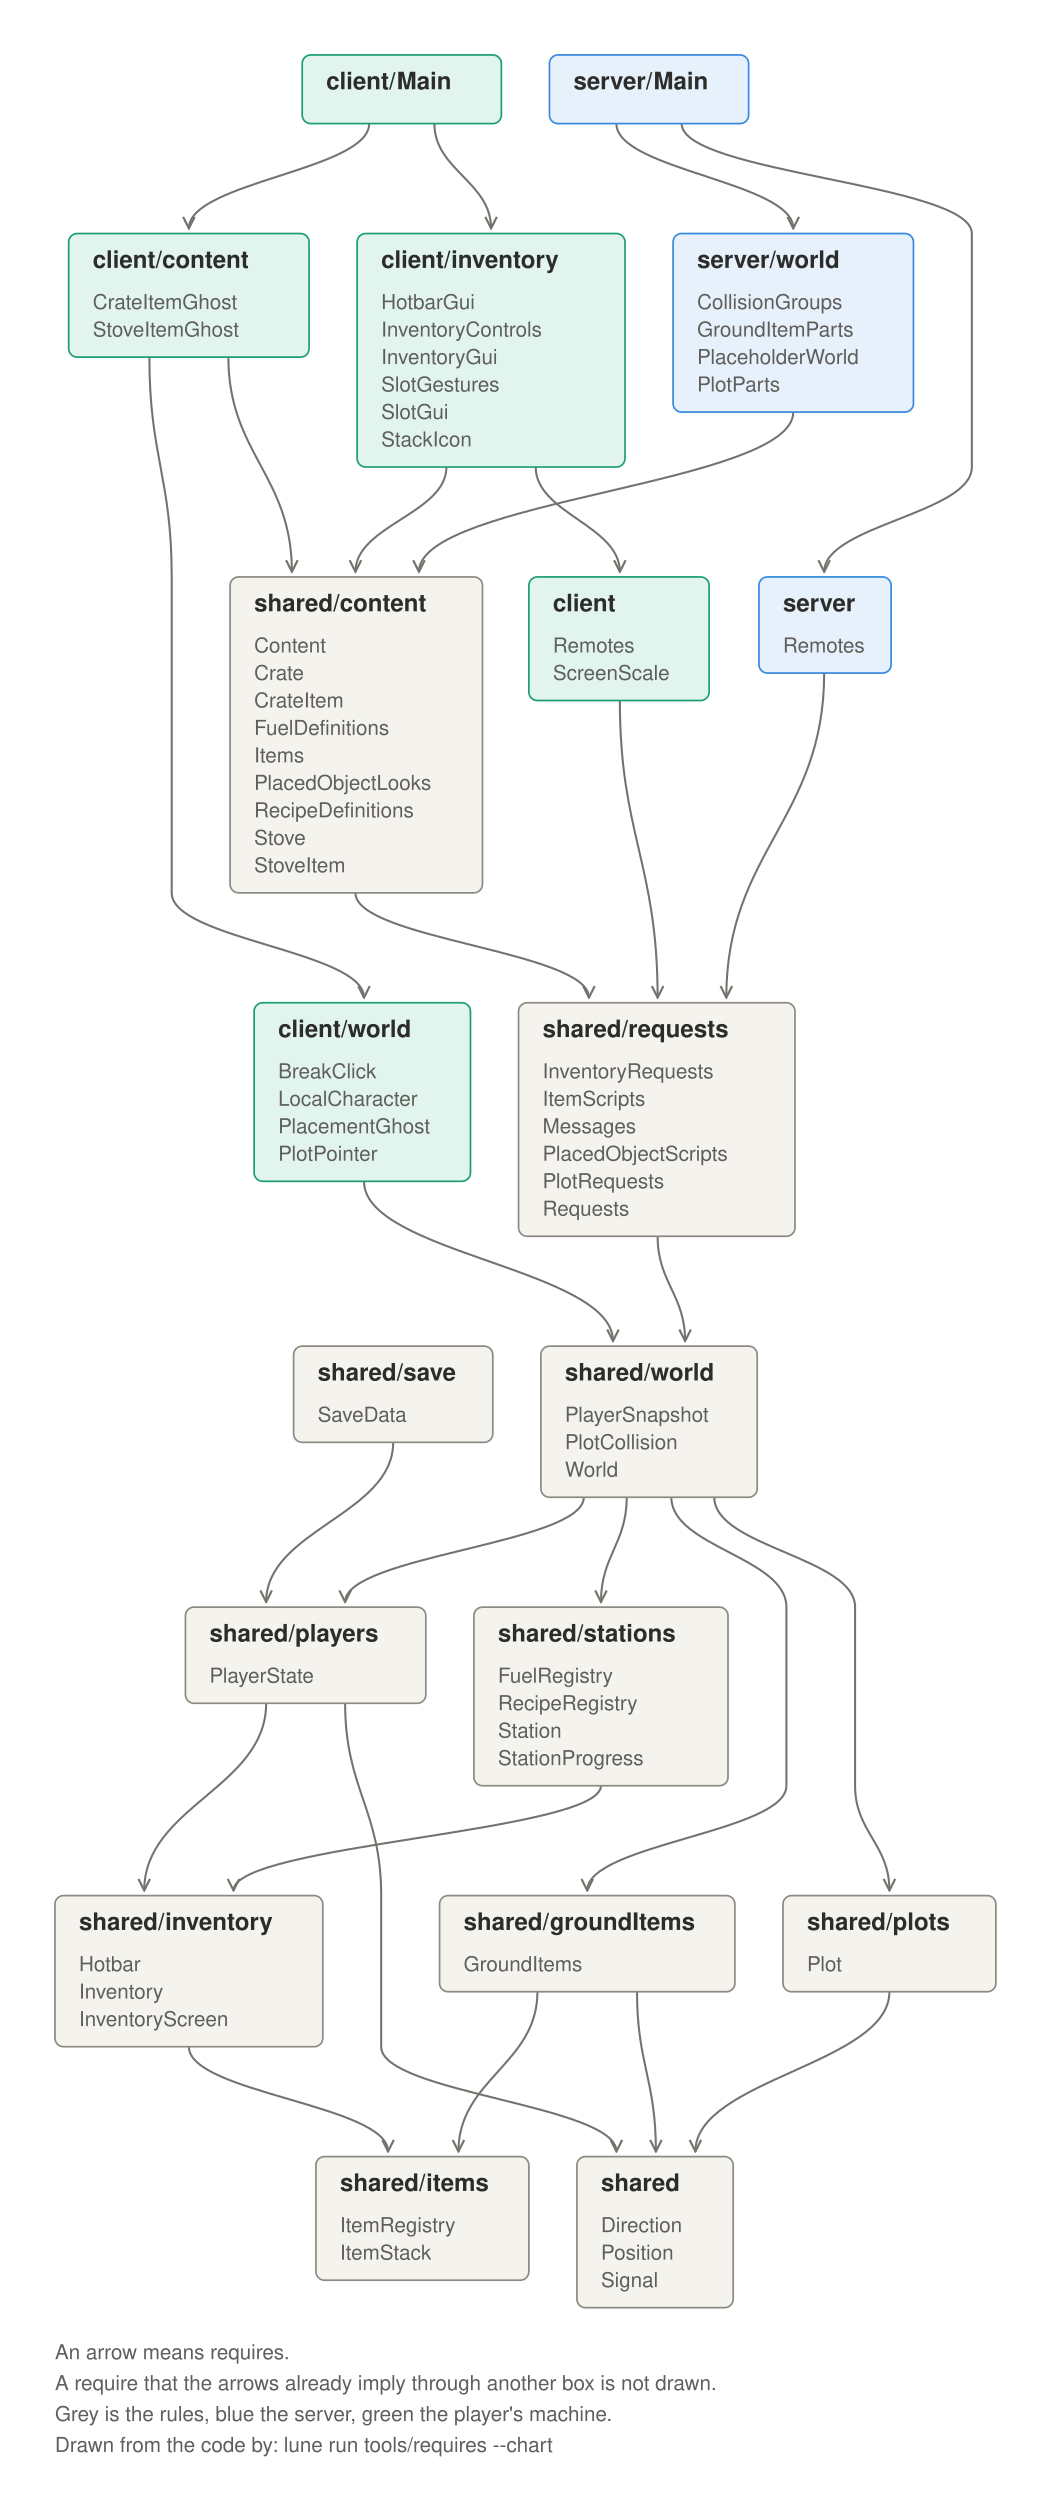
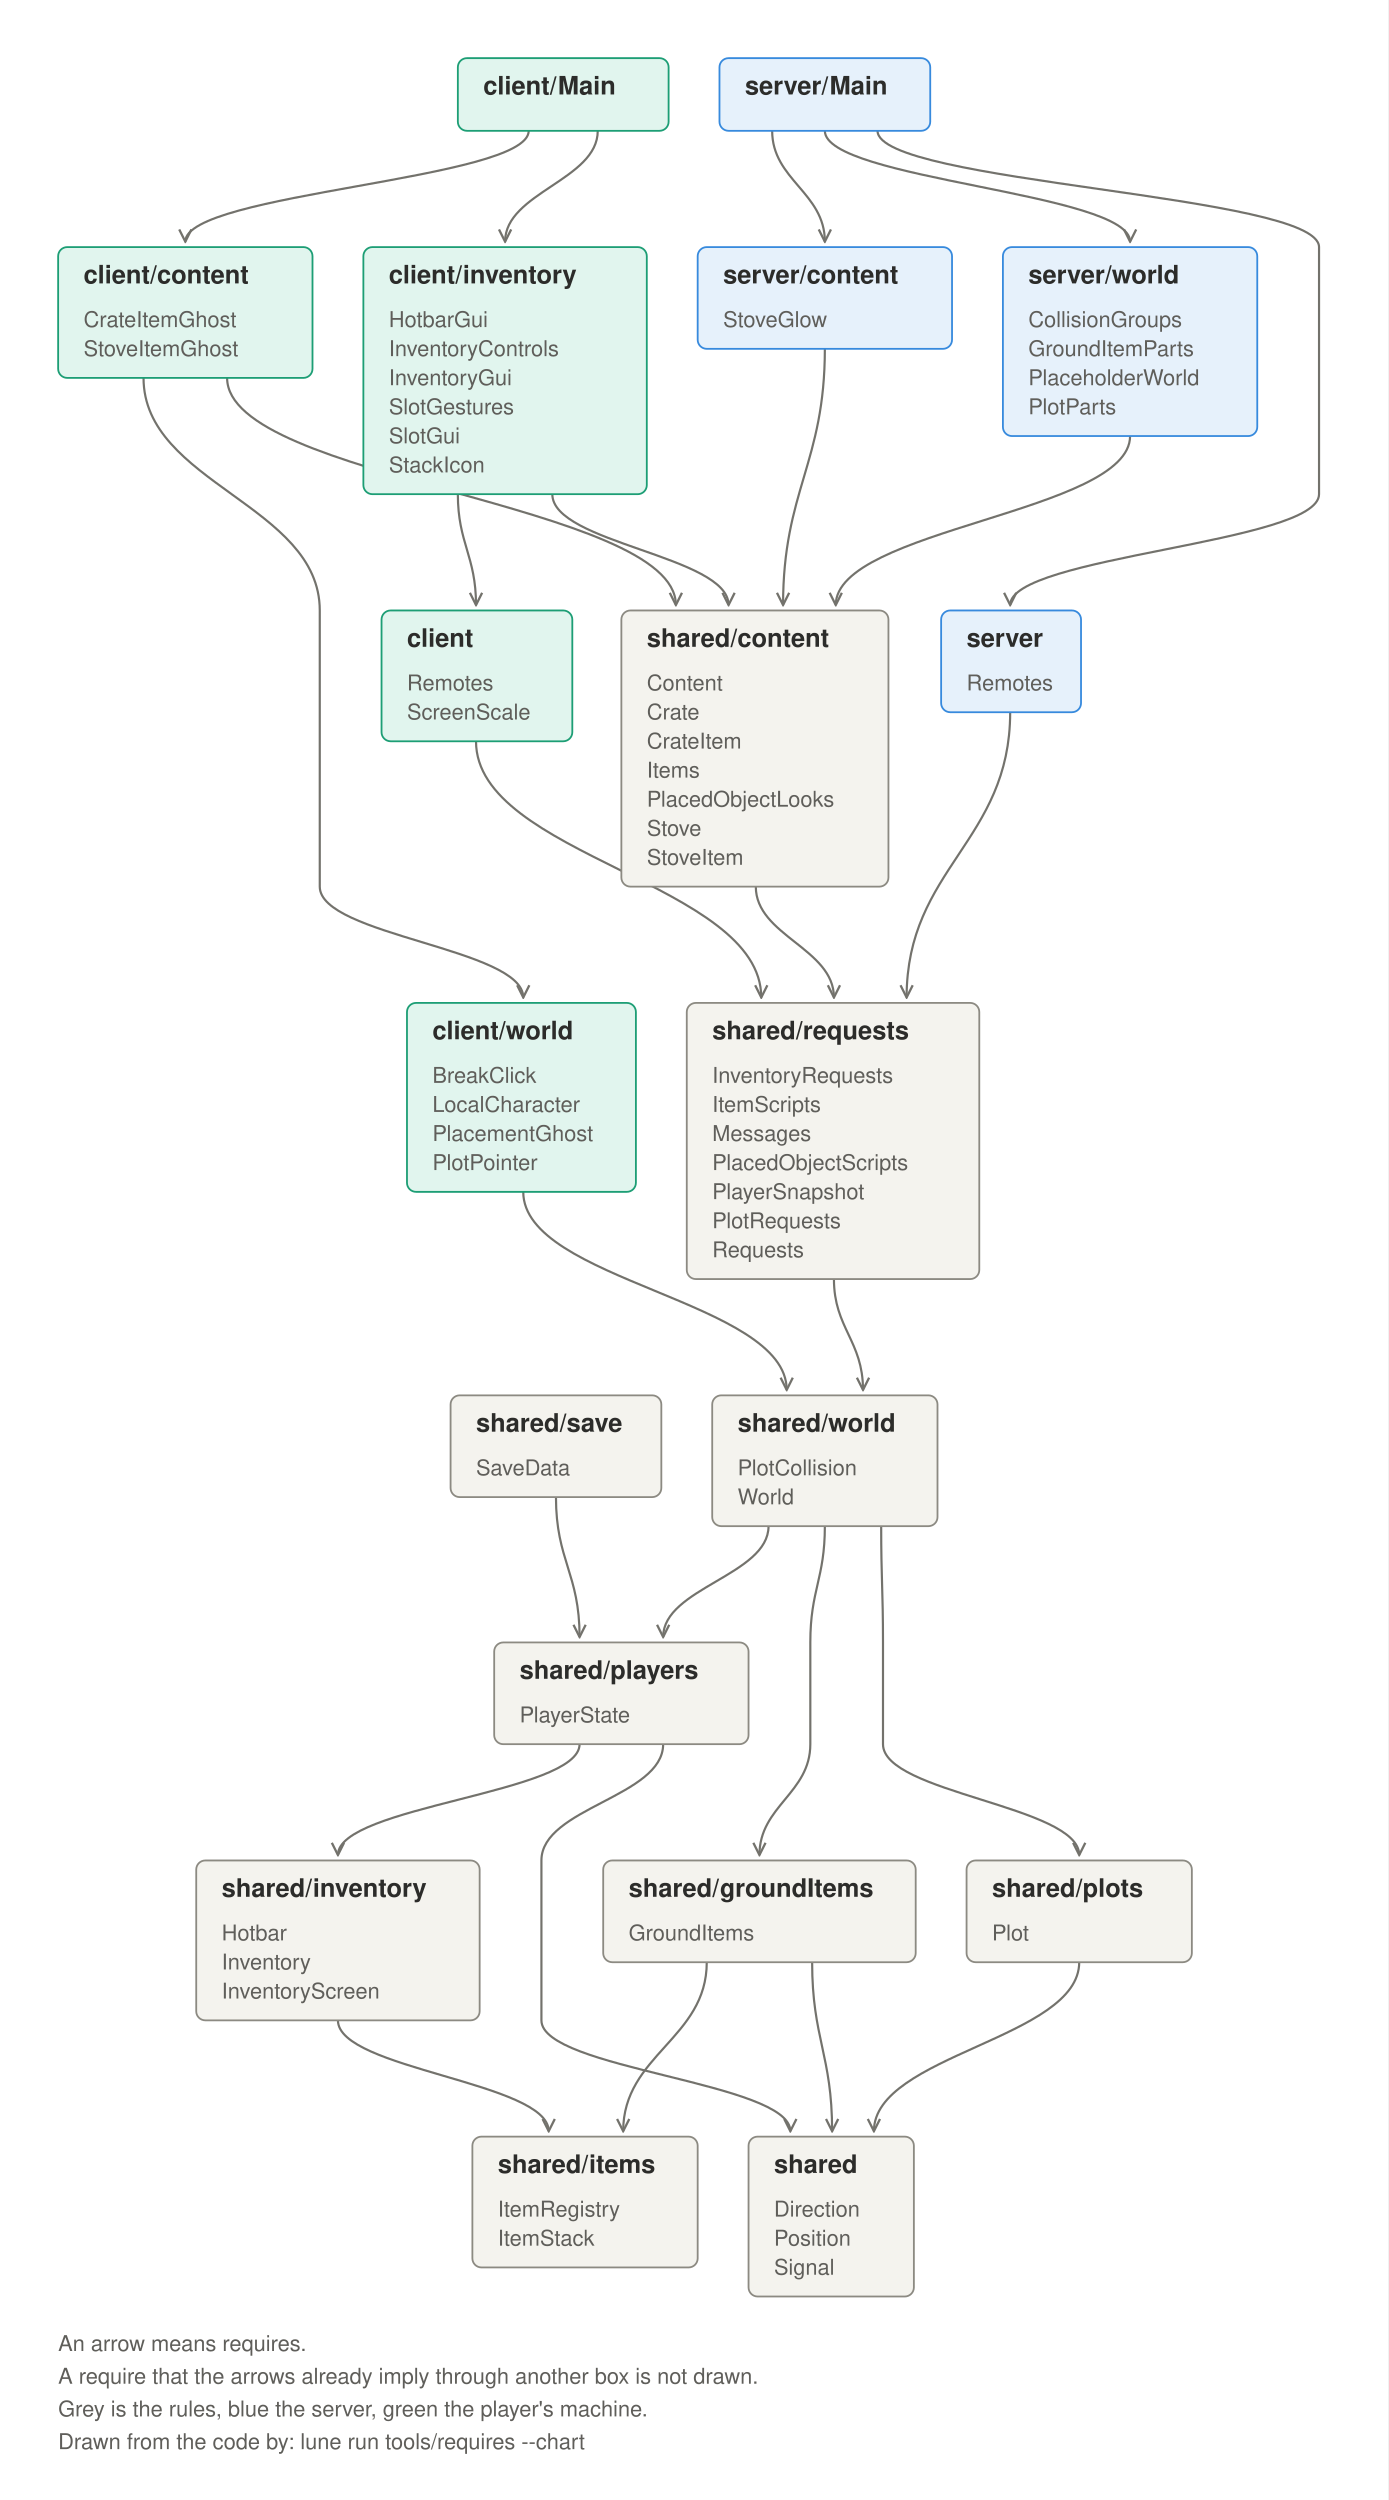
- <svg xmlns="http://www.w3.org/2000/svg" viewBox="0 0 612 1456" width="612" height="1456" font-family="Segoe UI, Helvetica, Arial, sans-serif">
+ <svg xmlns="http://www.w3.org/2000/svg" viewBox="0 0 764 1376" width="764" height="1376" font-family="Segoe UI, Helvetica, Arial, sans-serif">
  <defs>
    <marker id="arrow" viewBox="0 0 10 10" refX="9" refY="5" markerWidth="7" markerHeight="7" orient="auto">
      <path d="M1 1L9 5L1 9" fill="none" stroke="#73726c" stroke-width="1.5" />
    </marker>
  </defs>
-   <rect width="612" height="1456" fill="#ffffff" />
-   <path d="M361 408 C361 486 383 503 383 581" fill="none" stroke="#73726c" stroke-width="1.2" marker-end="url(#arrow)" />
-   <path d="M215 72 C215 99 110 106 110 133" fill="none" stroke="#73726c" stroke-width="1.2" marker-end="url(#arrow)" />
-   <path d="M253 72 C253 99 286 106 286 133" fill="none" stroke="#73726c" stroke-width="1.2" marker-end="url(#arrow)" />
-   <path d="M87 208 C87 266 100 278 100 336 L100 520 C100 547 212 554 212 581" fill="none" stroke="#73726c" stroke-width="1.2" marker-end="url(#arrow)" />
-   <path d="M133 208 C133 264 170 277 170 333" fill="none" stroke="#73726c" stroke-width="1.2" marker-end="url(#arrow)" />
-   <path d="M312 272 C312 299 361 306 361 333" fill="none" stroke="#73726c" stroke-width="1.2" marker-end="url(#arrow)" />
-   <path d="M260 272 C260 299 207 306 207 333" fill="none" stroke="#73726c" stroke-width="1.2" marker-end="url(#arrow)" />
-   <path d="M212 688 C212 730 357 739 357 781" fill="none" stroke="#73726c" stroke-width="1.2" marker-end="url(#arrow)" />
-   <path d="M480 392 C480 477 423 496 423 581" fill="none" stroke="#73726c" stroke-width="1.2" marker-end="url(#arrow)" />
-   <path d="M397 72 C397 101 566 107 566 136 L566 272 C566 299 480 306 480 333" fill="none" stroke="#73726c" stroke-width="1.2" marker-end="url(#arrow)" />
-   <path d="M359 72 C359 99 462 106 462 133" fill="none" stroke="#73726c" stroke-width="1.2" marker-end="url(#arrow)" />
-   <path d="M462 240 C462 282 244 291 244 333" fill="none" stroke="#73726c" stroke-width="1.2" marker-end="url(#arrow)" />
-   <path d="M207 520 C207 547 343 554 343 581" fill="none" stroke="#73726c" stroke-width="1.2" marker-end="url(#arrow)" />
-   <path d="M371 1160 C371 1202 382 1211 382 1253" fill="none" stroke="#73726c" stroke-width="1.2" marker-end="url(#arrow)" />
-   <path d="M313 1160 C313 1202 267 1211 267 1253" fill="none" stroke="#73726c" stroke-width="1.2" marker-end="url(#arrow)" />
-   <path d="M110 1192 C110 1219 226 1226 226 1253" fill="none" stroke="#73726c" stroke-width="1.2" marker-end="url(#arrow)" />
-   <path d="M201 992 C201 1042 222 1054 222 1104 L222 1192 C222 1219 359 1226 359 1253" fill="none" stroke="#73726c" stroke-width="1.2" marker-end="url(#arrow)" />
-   <path d="M155 992 C155 1041 84 1052 84 1101" fill="none" stroke="#73726c" stroke-width="1.2" marker-end="url(#arrow)" />
-   <path d="M518 1160 C518 1202 405 1211 405 1253" fill="none" stroke="#73726c" stroke-width="1.2" marker-end="url(#arrow)" />
-   <path d="M383 720 C383 747 399 754 399 781" fill="none" stroke="#73726c" stroke-width="1.2" marker-end="url(#arrow)" />
-   <path d="M229 840 C229 882 155 891 155 933" fill="none" stroke="#73726c" stroke-width="1.2" marker-end="url(#arrow)" />
-   <path d="M350 1040 C350 1067 136 1074 136 1101" fill="none" stroke="#73726c" stroke-width="1.2" marker-end="url(#arrow)" />
-   <path d="M391 872 C391 901 458 907 458 936 L458 1040 C458 1067 342 1074 342 1101" fill="none" stroke="#73726c" stroke-width="1.2" marker-end="url(#arrow)" />
-   <path d="M340 872 C340 899 201 906 201 933" fill="none" stroke="#73726c" stroke-width="1.2" marker-end="url(#arrow)" />
-   <path d="M416 872 C416 901 498 907 498 936 L498 1040 C498 1067 518 1074 518 1101" fill="none" stroke="#73726c" stroke-width="1.2" marker-end="url(#arrow)" />
-   <path d="M365 872 C365 899 350 906 350 933" fill="none" stroke="#73726c" stroke-width="1.2" marker-end="url(#arrow)" />
-   <rect x="308" y="336" width="105" height="72" rx="5" fill="#e1f5ee" stroke="#1d9e75" />
-   <text x="322" y="356" font-size="14" font-weight="600" fill="#2c2c2a">client</text>
-   <text x="322" y="380" font-size="12" fill="#5f5e5a">Remotes</text>
-   <text x="322" y="396" font-size="12" fill="#5f5e5a">ScreenScale</text>
-   <rect x="176" y="32" width="116" height="40" rx="5" fill="#e1f5ee" stroke="#1d9e75" />
-   <text x="190" y="52" font-size="14" font-weight="600" fill="#2c2c2a">client/Main</text>
-   <rect x="40" y="136" width="140" height="72" rx="5" fill="#e1f5ee" stroke="#1d9e75" />
-   <text x="54" y="156" font-size="14" font-weight="600" fill="#2c2c2a">client/content</text>
-   <text x="54" y="180" font-size="12" fill="#5f5e5a">CrateItemGhost</text>
-   <text x="54" y="196" font-size="12" fill="#5f5e5a">StoveItemGhost</text>
-   <rect x="208" y="136" width="156" height="136" rx="5" fill="#e1f5ee" stroke="#1d9e75" />
-   <text x="222" y="156" font-size="14" font-weight="600" fill="#2c2c2a">client/inventory</text>
-   <text x="222" y="180" font-size="12" fill="#5f5e5a">HotbarGui</text>
-   <text x="222" y="196" font-size="12" fill="#5f5e5a">InventoryControls</text>
-   <text x="222" y="212" font-size="12" fill="#5f5e5a">InventoryGui</text>
-   <text x="222" y="228" font-size="12" fill="#5f5e5a">SlotGestures</text>
-   <text x="222" y="244" font-size="12" fill="#5f5e5a">SlotGui</text>
-   <text x="222" y="260" font-size="12" fill="#5f5e5a">StackIcon</text>
-   <rect x="148" y="584" width="126" height="104" rx="5" fill="#e1f5ee" stroke="#1d9e75" />
-   <text x="162" y="604" font-size="14" font-weight="600" fill="#2c2c2a">client/world</text>
-   <text x="162" y="628" font-size="12" fill="#5f5e5a">BreakClick</text>
-   <text x="162" y="644" font-size="12" fill="#5f5e5a">LocalCharacter</text>
-   <text x="162" y="660" font-size="12" fill="#5f5e5a">PlacementGhost</text>
-   <text x="162" y="676" font-size="12" fill="#5f5e5a">PlotPointer</text>
-   <rect x="442" y="336" width="77" height="56" rx="5" fill="#e6f1fb" stroke="#378add" />
-   <text x="456" y="356" font-size="14" font-weight="600" fill="#2c2c2a">server</text>
-   <text x="456" y="380" font-size="12" fill="#5f5e5a">Remotes</text>
-   <rect x="320" y="32" width="116" height="40" rx="5" fill="#e6f1fb" stroke="#378add" />
-   <text x="334" y="52" font-size="14" font-weight="600" fill="#2c2c2a">server/Main</text>
-   <rect x="392" y="136" width="140" height="104" rx="5" fill="#e6f1fb" stroke="#378add" />
-   <text x="406" y="156" font-size="14" font-weight="600" fill="#2c2c2a">server/world</text>
-   <text x="406" y="180" font-size="12" fill="#5f5e5a">CollisionGroups</text>
-   <text x="406" y="196" font-size="12" fill="#5f5e5a">GroundItemParts</text>
-   <text x="406" y="212" font-size="12" fill="#5f5e5a">PlaceholderWorld</text>
-   <text x="406" y="228" font-size="12" fill="#5f5e5a">PlotParts</text>
-   <rect x="336" y="1256" width="91" height="88" rx="5" fill="#f4f3ee" stroke="#8c8a82" />
-   <text x="350" y="1276" font-size="14" font-weight="600" fill="#2c2c2a">shared</text>
-   <text x="350" y="1300" font-size="12" fill="#5f5e5a">Direction</text>
-   <text x="350" y="1316" font-size="12" fill="#5f5e5a">Position</text>
-   <text x="350" y="1332" font-size="12" fill="#5f5e5a">Signal</text>
-   <rect x="134" y="336" width="147" height="184" rx="5" fill="#f4f3ee" stroke="#8c8a82" />
-   <text x="148" y="356" font-size="14" font-weight="600" fill="#2c2c2a">shared/content</text>
-   <text x="148" y="380" font-size="12" fill="#5f5e5a">Content</text>
-   <text x="148" y="396" font-size="12" fill="#5f5e5a">Crate</text>
-   <text x="148" y="412" font-size="12" fill="#5f5e5a">CrateItem</text>
-   <text x="148" y="428" font-size="12" fill="#5f5e5a">FuelDefinitions</text>
-   <text x="148" y="444" font-size="12" fill="#5f5e5a">Items</text>
-   <text x="148" y="460" font-size="12" fill="#5f5e5a">PlacedObjectLooks</text>
-   <text x="148" y="476" font-size="12" fill="#5f5e5a">RecipeDefinitions</text>
-   <text x="148" y="492" font-size="12" fill="#5f5e5a">Stove</text>
-   <text x="148" y="508" font-size="12" fill="#5f5e5a">StoveItem</text>
-   <rect x="256" y="1104" width="172" height="56" rx="5" fill="#f4f3ee" stroke="#8c8a82" />
-   <text x="270" y="1124" font-size="14" font-weight="600" fill="#2c2c2a">shared/groundItems</text>
-   <text x="270" y="1148" font-size="12" fill="#5f5e5a">GroundItems</text>
-   <rect x="32" y="1104" width="156" height="88" rx="5" fill="#f4f3ee" stroke="#8c8a82" />
-   <text x="46" y="1124" font-size="14" font-weight="600" fill="#2c2c2a">shared/inventory</text>
-   <text x="46" y="1148" font-size="12" fill="#5f5e5a">Hotbar</text>
-   <text x="46" y="1164" font-size="12" fill="#5f5e5a">Inventory</text>
-   <text x="46" y="1180" font-size="12" fill="#5f5e5a">InventoryScreen</text>
-   <rect x="184" y="1256" width="124" height="72" rx="5" fill="#f4f3ee" stroke="#8c8a82" />
-   <text x="198" y="1276" font-size="14" font-weight="600" fill="#2c2c2a">shared/items</text>
-   <text x="198" y="1300" font-size="12" fill="#5f5e5a">ItemRegistry</text>
-   <text x="198" y="1316" font-size="12" fill="#5f5e5a">ItemStack</text>
-   <rect x="108" y="936" width="140" height="56" rx="5" fill="#f4f3ee" stroke="#8c8a82" />
-   <text x="122" y="956" font-size="14" font-weight="600" fill="#2c2c2a">shared/players</text>
-   <text x="122" y="980" font-size="12" fill="#5f5e5a">PlayerState</text>
-   <rect x="456" y="1104" width="124" height="56" rx="5" fill="#f4f3ee" stroke="#8c8a82" />
-   <text x="470" y="1124" font-size="14" font-weight="600" fill="#2c2c2a">shared/plots</text>
-   <text x="470" y="1148" font-size="12" fill="#5f5e5a">Plot</text>
-   <rect x="302" y="584" width="161" height="136" rx="5" fill="#f4f3ee" stroke="#8c8a82" />
-   <text x="316" y="604" font-size="14" font-weight="600" fill="#2c2c2a">shared/requests</text>
-   <text x="316" y="628" font-size="12" fill="#5f5e5a">InventoryRequests</text>
-   <text x="316" y="644" font-size="12" fill="#5f5e5a">ItemScripts</text>
-   <text x="316" y="660" font-size="12" fill="#5f5e5a">Messages</text>
-   <text x="316" y="676" font-size="12" fill="#5f5e5a">PlacedObjectScripts</text>
-   <text x="316" y="692" font-size="12" fill="#5f5e5a">PlotRequests</text>
-   <text x="316" y="708" font-size="12" fill="#5f5e5a">Requests</text>
-   <rect x="171" y="784" width="116" height="56" rx="5" fill="#f4f3ee" stroke="#8c8a82" />
-   <text x="185" y="804" font-size="14" font-weight="600" fill="#2c2c2a">shared/save</text>
-   <text x="185" y="828" font-size="12" fill="#5f5e5a">SaveData</text>
-   <rect x="276" y="936" width="148" height="104" rx="5" fill="#f4f3ee" stroke="#8c8a82" />
-   <text x="290" y="956" font-size="14" font-weight="600" fill="#2c2c2a">shared/stations</text>
-   <text x="290" y="980" font-size="12" fill="#5f5e5a">FuelRegistry</text>
-   <text x="290" y="996" font-size="12" fill="#5f5e5a">RecipeRegistry</text>
-   <text x="290" y="1012" font-size="12" fill="#5f5e5a">Station</text>
-   <text x="290" y="1028" font-size="12" fill="#5f5e5a">StationProgress</text>
-   <rect x="315" y="784" width="126" height="88" rx="5" fill="#f4f3ee" stroke="#8c8a82" />
-   <text x="329" y="804" font-size="14" font-weight="600" fill="#2c2c2a">shared/world</text>
-   <text x="329" y="828" font-size="12" fill="#5f5e5a">PlayerSnapshot</text>
-   <text x="329" y="844" font-size="12" fill="#5f5e5a">PlotCollision</text>
-   <text x="329" y="860" font-size="12" fill="#5f5e5a">World</text>
-   <text x="32" y="1374" font-size="12" fill="#5f5e5a">An arrow means requires.</text>
-   <text x="32" y="1392" font-size="12" fill="#5f5e5a">A require that the arrows already imply through another box is not drawn.</text>
-   <text x="32" y="1410" font-size="12" fill="#5f5e5a">Grey is the rules, blue the server, green the player's machine.</text>
-   <text x="32" y="1428" font-size="12" fill="#5f5e5a">Drawn from the code by: lune run tools/requires --chart</text>
+   <rect width="764" height="1376" fill="#ffffff" />
+   <path d="M262 408 C262 471 419 486 419 549" fill="none" stroke="#73726c" stroke-width="1.2" marker-end="url(#arrow)" />
+   <path d="M291 72 C291 99 102 106 102 133" fill="none" stroke="#73726c" stroke-width="1.2" marker-end="url(#arrow)" />
+   <path d="M329 72 C329 99 278 106 278 133" fill="none" stroke="#73726c" stroke-width="1.2" marker-end="url(#arrow)" />
+   <path d="M79 208 C79 266 176 278 176 336 L176 488 C176 515 288 522 288 549" fill="none" stroke="#73726c" stroke-width="1.2" marker-end="url(#arrow)" />
+   <path d="M125 208 C125 264 372 277 372 333" fill="none" stroke="#73726c" stroke-width="1.2" marker-end="url(#arrow)" />
+   <path d="M252 272 C252 299 262 306 262 333" fill="none" stroke="#73726c" stroke-width="1.2" marker-end="url(#arrow)" />
+   <path d="M304 272 C304 299 401 306 401 333" fill="none" stroke="#73726c" stroke-width="1.2" marker-end="url(#arrow)" />
+   <path d="M288 656 C288 705 433 716 433 765" fill="none" stroke="#73726c" stroke-width="1.2" marker-end="url(#arrow)" />
+   <path d="M556 392 C556 463 499 478 499 549" fill="none" stroke="#73726c" stroke-width="1.2" marker-end="url(#arrow)" />
+   <path d="M483 72 C483 101 726 107 726 136 L726 272 C726 299 556 306 556 333" fill="none" stroke="#73726c" stroke-width="1.2" marker-end="url(#arrow)" />
+   <path d="M425 72 C425 99 454 106 454 133" fill="none" stroke="#73726c" stroke-width="1.2" marker-end="url(#arrow)" />
+   <path d="M454 72 C454 99 622 106 622 133" fill="none" stroke="#73726c" stroke-width="1.2" marker-end="url(#arrow)" />
+   <path d="M454 192 C454 255 431 270 431 333" fill="none" stroke="#73726c" stroke-width="1.2" marker-end="url(#arrow)" />
+   <path d="M622 240 C622 282 460 291 460 333" fill="none" stroke="#73726c" stroke-width="1.2" marker-end="url(#arrow)" />
+   <path d="M416 488 C416 515 459 522 459 549" fill="none" stroke="#73726c" stroke-width="1.2" marker-end="url(#arrow)" />
+   <path d="M447 1080 C447 1122 458 1131 458 1173" fill="none" stroke="#73726c" stroke-width="1.2" marker-end="url(#arrow)" />
+   <path d="M389 1080 C389 1122 343 1131 343 1173" fill="none" stroke="#73726c" stroke-width="1.2" marker-end="url(#arrow)" />
+   <path d="M186 1112 C186 1139 302 1146 302 1173" fill="none" stroke="#73726c" stroke-width="1.2" marker-end="url(#arrow)" />
+   <path d="M365 960 C365 989 298 995 298 1024 L298 1112 C298 1139 435 1146 435 1173" fill="none" stroke="#73726c" stroke-width="1.2" marker-end="url(#arrow)" />
+   <path d="M319 960 C319 987 186 994 186 1021" fill="none" stroke="#73726c" stroke-width="1.2" marker-end="url(#arrow)" />
+   <path d="M594 1080 C594 1122 481 1131 481 1173" fill="none" stroke="#73726c" stroke-width="1.2" marker-end="url(#arrow)" />
+   <path d="M459 704 C459 731 475 738 475 765" fill="none" stroke="#73726c" stroke-width="1.2" marker-end="url(#arrow)" />
+   <path d="M306 824 C306 859 319 866 319 901" fill="none" stroke="#73726c" stroke-width="1.2" marker-end="url(#arrow)" />
+   <path d="M454 840 C454 869 446 875 446 904 L446 960 C446 987 418 994 418 1021" fill="none" stroke="#73726c" stroke-width="1.2" marker-end="url(#arrow)" />
+   <path d="M423 840 C423 867 365 874 365 901" fill="none" stroke="#73726c" stroke-width="1.2" marker-end="url(#arrow)" />
+   <path d="M485 840 C485 869 486 875 486 904 L486 960 C486 987 594 994 594 1021" fill="none" stroke="#73726c" stroke-width="1.2" marker-end="url(#arrow)" />
+   <rect x="210" y="336" width="105" height="72" rx="5" fill="#e1f5ee" stroke="#1d9e75" />
+   <text x="224" y="356" font-size="14" font-weight="600" fill="#2c2c2a">client</text>
+   <text x="224" y="380" font-size="12" fill="#5f5e5a">Remotes</text>
+   <text x="224" y="396" font-size="12" fill="#5f5e5a">ScreenScale</text>
+   <rect x="252" y="32" width="116" height="40" rx="5" fill="#e1f5ee" stroke="#1d9e75" />
+   <text x="266" y="52" font-size="14" font-weight="600" fill="#2c2c2a">client/Main</text>
+   <rect x="32" y="136" width="140" height="72" rx="5" fill="#e1f5ee" stroke="#1d9e75" />
+   <text x="46" y="156" font-size="14" font-weight="600" fill="#2c2c2a">client/content</text>
+   <text x="46" y="180" font-size="12" fill="#5f5e5a">CrateItemGhost</text>
+   <text x="46" y="196" font-size="12" fill="#5f5e5a">StoveItemGhost</text>
+   <rect x="200" y="136" width="156" height="136" rx="5" fill="#e1f5ee" stroke="#1d9e75" />
+   <text x="214" y="156" font-size="14" font-weight="600" fill="#2c2c2a">client/inventory</text>
+   <text x="214" y="180" font-size="12" fill="#5f5e5a">HotbarGui</text>
+   <text x="214" y="196" font-size="12" fill="#5f5e5a">InventoryControls</text>
+   <text x="214" y="212" font-size="12" fill="#5f5e5a">InventoryGui</text>
+   <text x="214" y="228" font-size="12" fill="#5f5e5a">SlotGestures</text>
+   <text x="214" y="244" font-size="12" fill="#5f5e5a">SlotGui</text>
+   <text x="214" y="260" font-size="12" fill="#5f5e5a">StackIcon</text>
+   <rect x="224" y="552" width="126" height="104" rx="5" fill="#e1f5ee" stroke="#1d9e75" />
+   <text x="238" y="572" font-size="14" font-weight="600" fill="#2c2c2a">client/world</text>
+   <text x="238" y="596" font-size="12" fill="#5f5e5a">BreakClick</text>
+   <text x="238" y="612" font-size="12" fill="#5f5e5a">LocalCharacter</text>
+   <text x="238" y="628" font-size="12" fill="#5f5e5a">PlacementGhost</text>
+   <text x="238" y="644" font-size="12" fill="#5f5e5a">PlotPointer</text>
+   <rect x="518" y="336" width="77" height="56" rx="5" fill="#e6f1fb" stroke="#378add" />
+   <text x="532" y="356" font-size="14" font-weight="600" fill="#2c2c2a">server</text>
+   <text x="532" y="380" font-size="12" fill="#5f5e5a">Remotes</text>
+   <rect x="396" y="32" width="116" height="40" rx="5" fill="#e6f1fb" stroke="#378add" />
+   <text x="410" y="52" font-size="14" font-weight="600" fill="#2c2c2a">server/Main</text>
+   <rect x="384" y="136" width="140" height="56" rx="5" fill="#e6f1fb" stroke="#378add" />
+   <text x="398" y="156" font-size="14" font-weight="600" fill="#2c2c2a">server/content</text>
+   <text x="398" y="180" font-size="12" fill="#5f5e5a">StoveGlow</text>
+   <rect x="552" y="136" width="140" height="104" rx="5" fill="#e6f1fb" stroke="#378add" />
+   <text x="566" y="156" font-size="14" font-weight="600" fill="#2c2c2a">server/world</text>
+   <text x="566" y="180" font-size="12" fill="#5f5e5a">CollisionGroups</text>
+   <text x="566" y="196" font-size="12" fill="#5f5e5a">GroundItemParts</text>
+   <text x="566" y="212" font-size="12" fill="#5f5e5a">PlaceholderWorld</text>
+   <text x="566" y="228" font-size="12" fill="#5f5e5a">PlotParts</text>
+   <rect x="412" y="1176" width="91" height="88" rx="5" fill="#f4f3ee" stroke="#8c8a82" />
+   <text x="426" y="1196" font-size="14" font-weight="600" fill="#2c2c2a">shared</text>
+   <text x="426" y="1220" font-size="12" fill="#5f5e5a">Direction</text>
+   <text x="426" y="1236" font-size="12" fill="#5f5e5a">Position</text>
+   <text x="426" y="1252" font-size="12" fill="#5f5e5a">Signal</text>
+   <rect x="342" y="336" width="147" height="152" rx="5" fill="#f4f3ee" stroke="#8c8a82" />
+   <text x="356" y="356" font-size="14" font-weight="600" fill="#2c2c2a">shared/content</text>
+   <text x="356" y="380" font-size="12" fill="#5f5e5a">Content</text>
+   <text x="356" y="396" font-size="12" fill="#5f5e5a">Crate</text>
+   <text x="356" y="412" font-size="12" fill="#5f5e5a">CrateItem</text>
+   <text x="356" y="428" font-size="12" fill="#5f5e5a">Items</text>
+   <text x="356" y="444" font-size="12" fill="#5f5e5a">PlacedObjectLooks</text>
+   <text x="356" y="460" font-size="12" fill="#5f5e5a">Stove</text>
+   <text x="356" y="476" font-size="12" fill="#5f5e5a">StoveItem</text>
+   <rect x="332" y="1024" width="172" height="56" rx="5" fill="#f4f3ee" stroke="#8c8a82" />
+   <text x="346" y="1044" font-size="14" font-weight="600" fill="#2c2c2a">shared/groundItems</text>
+   <text x="346" y="1068" font-size="12" fill="#5f5e5a">GroundItems</text>
+   <rect x="108" y="1024" width="156" height="88" rx="5" fill="#f4f3ee" stroke="#8c8a82" />
+   <text x="122" y="1044" font-size="14" font-weight="600" fill="#2c2c2a">shared/inventory</text>
+   <text x="122" y="1068" font-size="12" fill="#5f5e5a">Hotbar</text>
+   <text x="122" y="1084" font-size="12" fill="#5f5e5a">Inventory</text>
+   <text x="122" y="1100" font-size="12" fill="#5f5e5a">InventoryScreen</text>
+   <rect x="260" y="1176" width="124" height="72" rx="5" fill="#f4f3ee" stroke="#8c8a82" />
+   <text x="274" y="1196" font-size="14" font-weight="600" fill="#2c2c2a">shared/items</text>
+   <text x="274" y="1220" font-size="12" fill="#5f5e5a">ItemRegistry</text>
+   <text x="274" y="1236" font-size="12" fill="#5f5e5a">ItemStack</text>
+   <rect x="272" y="904" width="140" height="56" rx="5" fill="#f4f3ee" stroke="#8c8a82" />
+   <text x="286" y="924" font-size="14" font-weight="600" fill="#2c2c2a">shared/players</text>
+   <text x="286" y="948" font-size="12" fill="#5f5e5a">PlayerState</text>
+   <rect x="532" y="1024" width="124" height="56" rx="5" fill="#f4f3ee" stroke="#8c8a82" />
+   <text x="546" y="1044" font-size="14" font-weight="600" fill="#2c2c2a">shared/plots</text>
+   <text x="546" y="1068" font-size="12" fill="#5f5e5a">Plot</text>
+   <rect x="378" y="552" width="161" height="152" rx="5" fill="#f4f3ee" stroke="#8c8a82" />
+   <text x="392" y="572" font-size="14" font-weight="600" fill="#2c2c2a">shared/requests</text>
+   <text x="392" y="596" font-size="12" fill="#5f5e5a">InventoryRequests</text>
+   <text x="392" y="612" font-size="12" fill="#5f5e5a">ItemScripts</text>
+   <text x="392" y="628" font-size="12" fill="#5f5e5a">Messages</text>
+   <text x="392" y="644" font-size="12" fill="#5f5e5a">PlacedObjectScripts</text>
+   <text x="392" y="660" font-size="12" fill="#5f5e5a">PlayerSnapshot</text>
+   <text x="392" y="676" font-size="12" fill="#5f5e5a">PlotRequests</text>
+   <text x="392" y="692" font-size="12" fill="#5f5e5a">Requests</text>
+   <rect x="248" y="768" width="116" height="56" rx="5" fill="#f4f3ee" stroke="#8c8a82" />
+   <text x="262" y="788" font-size="14" font-weight="600" fill="#2c2c2a">shared/save</text>
+   <text x="262" y="812" font-size="12" fill="#5f5e5a">SaveData</text>
+   <rect x="392" y="768" width="124" height="72" rx="5" fill="#f4f3ee" stroke="#8c8a82" />
+   <text x="406" y="788" font-size="14" font-weight="600" fill="#2c2c2a">shared/world</text>
+   <text x="406" y="812" font-size="12" fill="#5f5e5a">PlotCollision</text>
+   <text x="406" y="828" font-size="12" fill="#5f5e5a">World</text>
+   <text x="32" y="1294" font-size="12" fill="#5f5e5a">An arrow means requires.</text>
+   <text x="32" y="1312" font-size="12" fill="#5f5e5a">A require that the arrows already imply through another box is not drawn.</text>
+   <text x="32" y="1330" font-size="12" fill="#5f5e5a">Grey is the rules, blue the server, green the player's machine.</text>
+   <text x="32" y="1348" font-size="12" fill="#5f5e5a">Drawn from the code by: lune run tools/requires --chart</text>
</svg>
